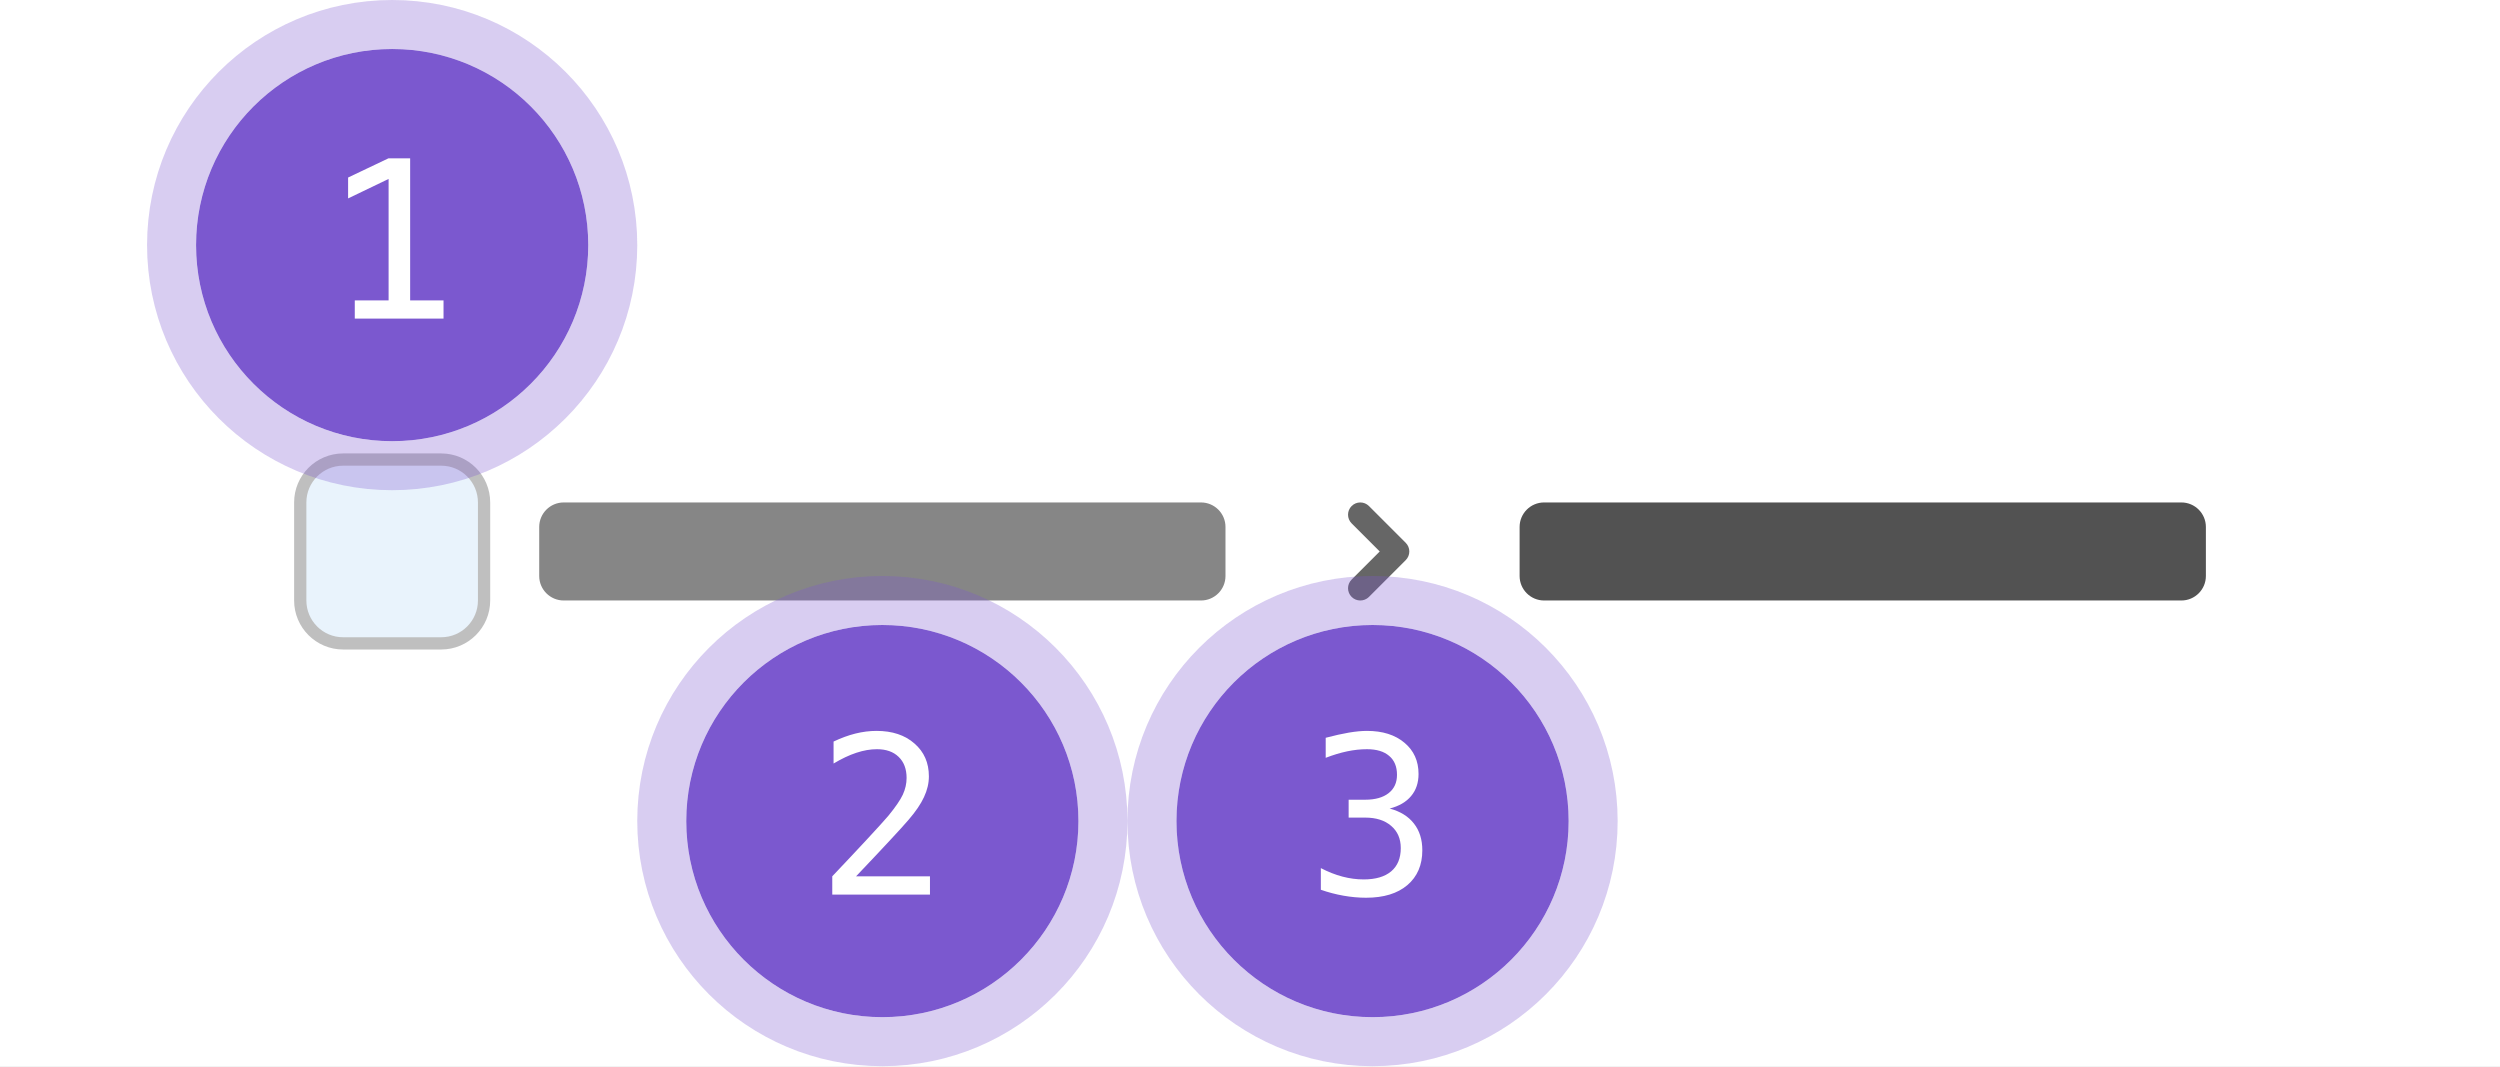
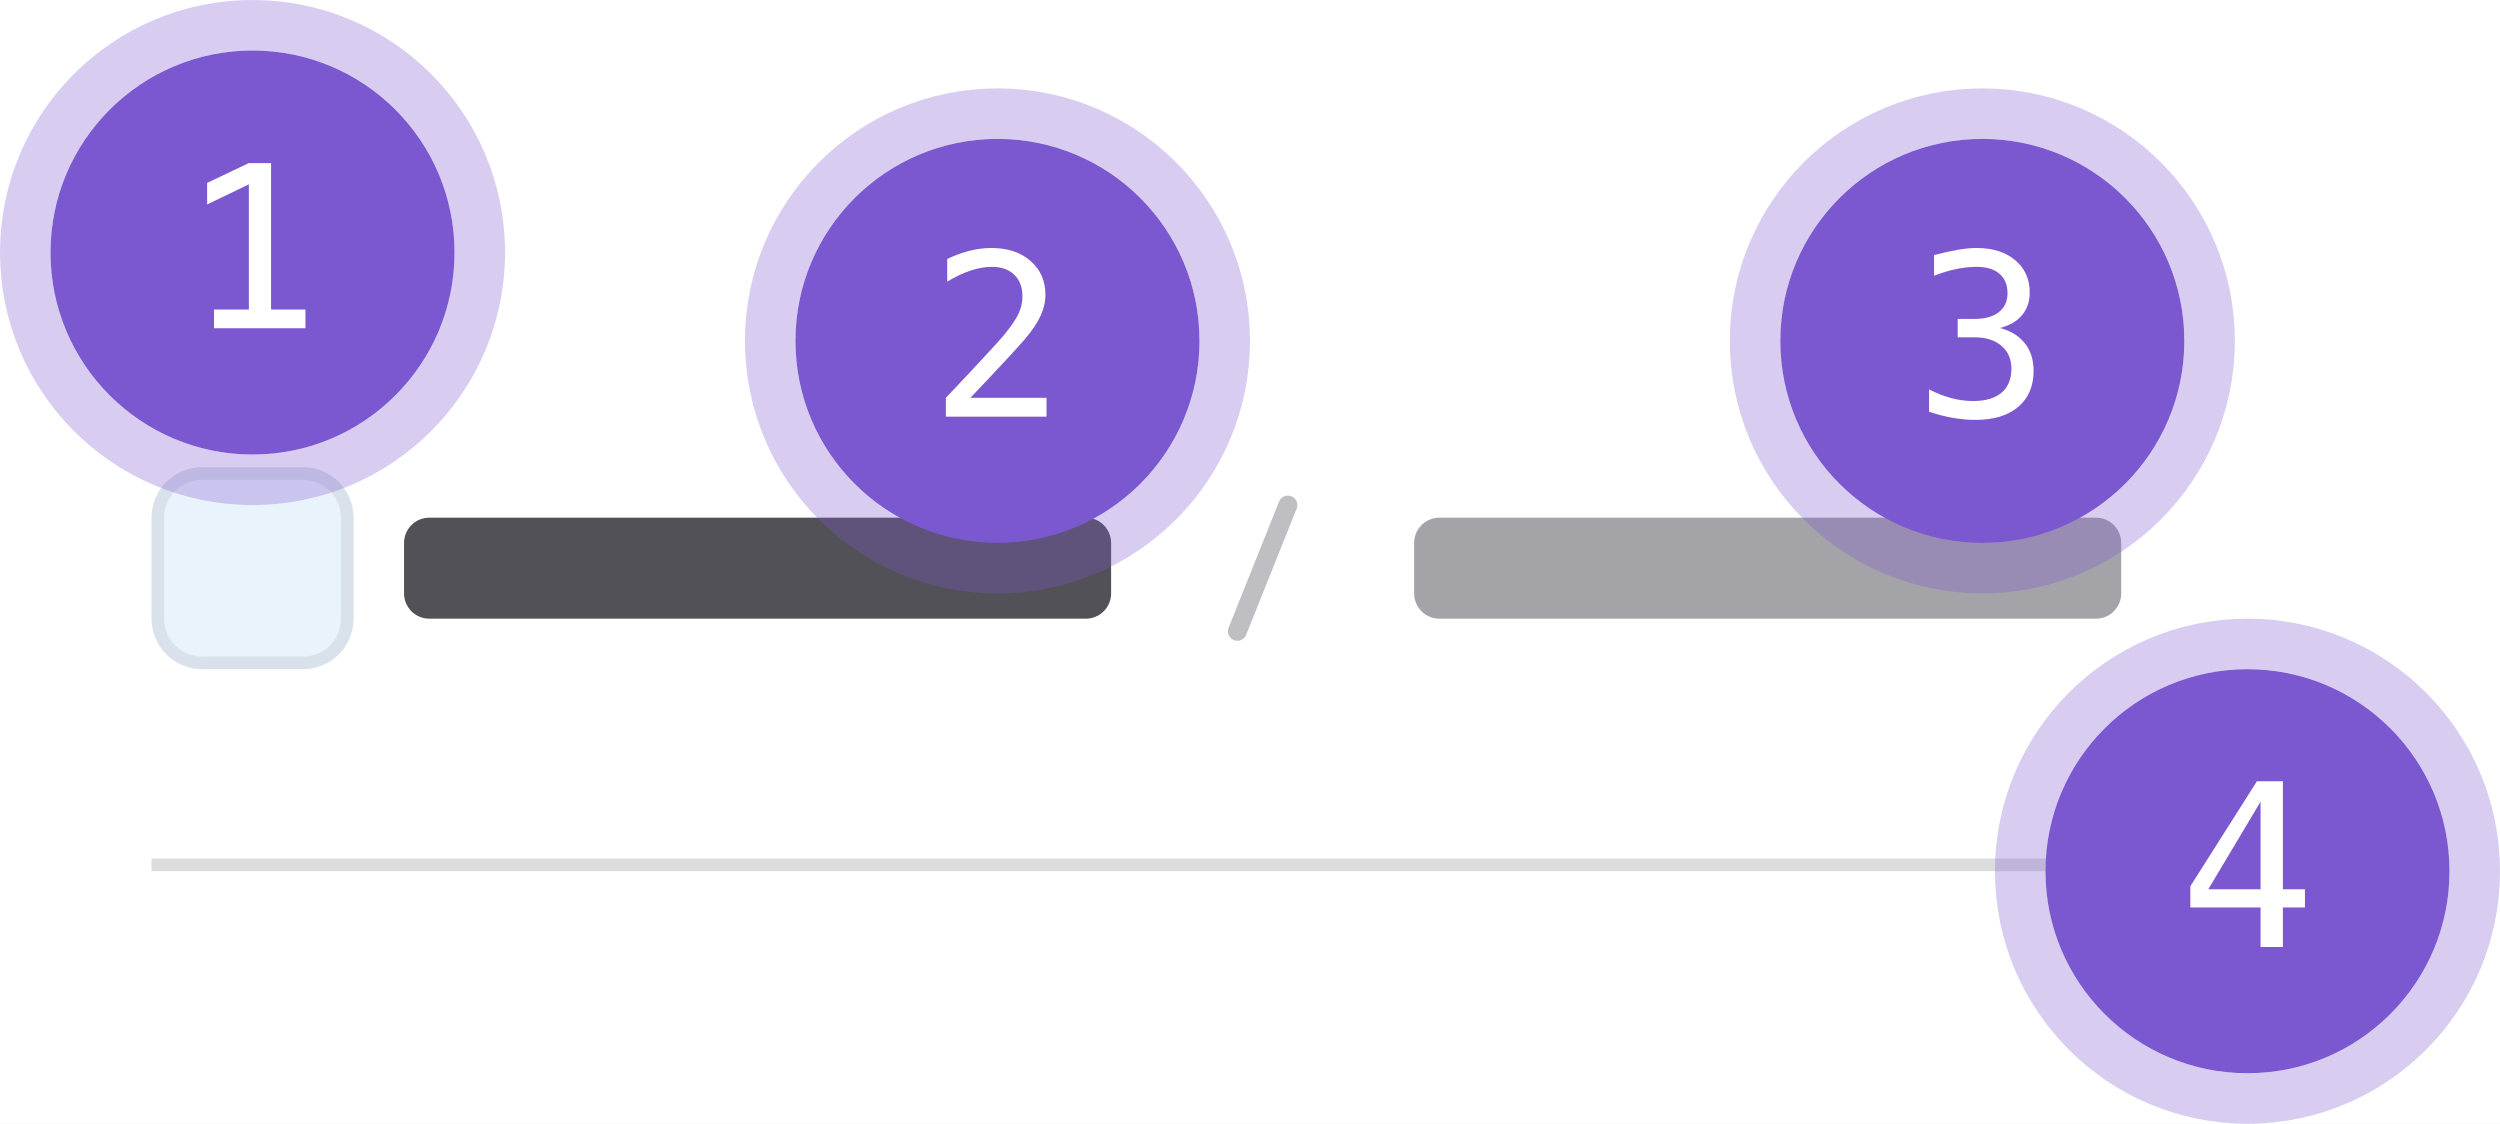
- <svg xmlns="http://www.w3.org/2000/svg" width="204" height="87" viewBox="0 0 204 87" fill="none">
-   <rect width="204" height="87" fill="white" />
-   <rect x="24.5" y="37.5" width="15" height="15" rx="3.5" fill="#E9F3FC" stroke="#BFBFBF" />
-   <rect x="44" y="41" width="56" height="8" rx="2" fill="#868686" />
-   <path fill-rule="evenodd" clip-rule="evenodd" d="M114.707 44.293C115.098 44.683 115.098 45.317 114.707 45.707L111.707 48.707C111.317 49.098 110.683 49.098 110.293 48.707C109.902 48.317 109.902 47.683 110.293 47.293L112.586 45L110.293 42.707C109.902 42.317 109.902 41.683 110.293 41.293C110.683 40.902 111.317 40.902 111.707 41.293L114.707 44.293Z" fill="#666666" />
-   <rect x="124" y="41" width="56" height="8" rx="2" fill="#525252" />
-   <circle cx="112" cy="67" r="16" fill="#7B58CF" />
-   <circle cx="112" cy="67" r="18" stroke="#7B58CF" stroke-opacity="0.3" stroke-width="4" />
-   <path d="M113.397 65.978C114.259 66.206 114.918 66.613 115.375 67.199C115.832 67.779 116.061 68.506 116.061 69.379C116.061 70.586 115.653 71.535 114.839 72.227C114.03 72.912 112.908 73.255 111.473 73.255C110.869 73.255 110.254 73.199 109.627 73.088C109 72.977 108.385 72.815 107.781 72.605V70.838C108.379 71.148 108.968 71.38 109.548 71.532C110.128 71.685 110.705 71.761 111.279 71.761C112.252 71.761 112.999 71.541 113.521 71.102C114.042 70.662 114.303 70.029 114.303 69.203C114.303 68.441 114.042 67.838 113.521 67.393C112.999 66.941 112.293 66.716 111.402 66.716H110.049V65.257H111.402C112.217 65.257 112.853 65.078 113.31 64.721C113.767 64.363 113.995 63.865 113.995 63.227C113.995 62.553 113.781 62.037 113.354 61.68C112.932 61.316 112.328 61.135 111.543 61.135C111.021 61.135 110.482 61.193 109.926 61.31C109.369 61.428 108.786 61.603 108.177 61.838V60.203C108.886 60.016 109.516 59.875 110.066 59.781C110.623 59.688 111.115 59.641 111.543 59.641C112.82 59.641 113.84 59.963 114.602 60.607C115.369 61.246 115.753 62.096 115.753 63.156C115.753 63.877 115.551 64.478 115.146 64.958C114.748 65.439 114.165 65.778 113.397 65.978Z" fill="white" />
-   <circle cx="72" cy="67" r="16" fill="#7B58CF" />
-   <circle cx="72" cy="67" r="18" stroke="#7B58CF" stroke-opacity="0.3" stroke-width="4" />
-   <path d="M69.856 71.506H75.885V73H67.913V71.506C69.009 70.352 69.967 69.332 70.787 68.447C71.607 67.562 72.173 66.939 72.483 66.575C73.069 65.86 73.465 65.283 73.67 64.844C73.875 64.398 73.978 63.944 73.978 63.481C73.978 62.749 73.761 62.175 73.327 61.759C72.899 61.343 72.311 61.135 71.561 61.135C71.027 61.135 70.468 61.231 69.882 61.425C69.296 61.618 68.675 61.911 68.019 62.304V60.511C68.622 60.224 69.214 60.007 69.794 59.86C70.38 59.714 70.957 59.641 71.525 59.641C72.809 59.641 73.84 59.983 74.619 60.669C75.404 61.349 75.797 62.242 75.797 63.35C75.797 63.912 75.665 64.475 75.401 65.037C75.144 65.6 74.722 66.221 74.136 66.9C73.808 67.281 73.33 67.809 72.703 68.482C72.082 69.156 71.133 70.164 69.856 71.506Z" fill="white" />
-   <circle cx="32" cy="20" r="16" fill="#7B58CF" />
-   <circle cx="32" cy="20" r="18" stroke="#7B58CF" stroke-opacity="0.3" stroke-width="4" />
-   <path d="M28.95 24.515H31.71V14.601L28.405 16.191V14.486L31.692 12.922H33.468V24.515H36.192V26H28.95V24.515Z" fill="white" />
+ <svg xmlns="http://www.w3.org/2000/svg" width="198" height="89" viewBox="0 0 198 89" fill="none">
+   <rect width="198" height="89" fill="white" />
+   <rect x="12" y="37" width="16" height="16" rx="4" fill="#E9F3FC" />
+   <rect x="12.5" y="37.5" width="15" height="15" rx="3.5" stroke="#1F1E24" stroke-opacity="0.08" />
+   <rect x="32" y="41" width="56" height="8" rx="2" fill="#535158" />
+   <path fill-rule="evenodd" clip-rule="evenodd" d="M102.279 39.304C102.663 39.458 102.85 39.894 102.696 40.279L98.696 50.279C98.543 50.663 98.106 50.85 97.722 50.696C97.337 50.542 97.15 50.106 97.304 49.721L101.304 39.721C101.457 39.337 101.894 39.15 102.279 39.304Z" fill="#BFBFC3" />
+   <rect x="112" y="41" width="56" height="8" rx="2" fill="#A4A3A8" />
+   <line x1="12" y1="68.5" x2="168" y2="68.5" stroke="#DCDCDE" />
+   <circle cx="157" cy="27" r="16" fill="#7B58CF" />
+   <circle cx="157" cy="27" r="18" stroke="#7B58CF" stroke-opacity="0.3" stroke-width="4" />
+   <path d="M158.397 25.977C159.259 26.206 159.918 26.613 160.375 27.199C160.832 27.779 161.061 28.506 161.061 29.379C161.061 30.586 160.653 31.535 159.839 32.227C159.03 32.912 157.908 33.255 156.473 33.255C155.869 33.255 155.254 33.199 154.627 33.088C154 32.977 153.385 32.815 152.781 32.605V30.838C153.379 31.148 153.968 31.38 154.548 31.532C155.128 31.685 155.705 31.761 156.279 31.761C157.252 31.761 157.999 31.541 158.521 31.102C159.042 30.662 159.303 30.029 159.303 29.203C159.303 28.441 159.042 27.838 158.521 27.393C157.999 26.941 157.293 26.716 156.402 26.716H155.049V25.257H156.402C157.217 25.257 157.853 25.078 158.31 24.721C158.767 24.363 158.995 23.865 158.995 23.227C158.995 22.553 158.781 22.037 158.354 21.68C157.932 21.316 157.328 21.135 156.543 21.135C156.021 21.135 155.482 21.193 154.926 21.311C154.369 21.428 153.786 21.604 153.177 21.838V20.203C153.886 20.016 154.516 19.875 155.066 19.781C155.623 19.688 156.115 19.641 156.543 19.641C157.82 19.641 158.84 19.963 159.602 20.607C160.369 21.246 160.753 22.096 160.753 23.156C160.753 23.877 160.551 24.477 160.146 24.958C159.748 25.439 159.165 25.778 158.397 25.977Z" fill="white" />
+   <circle cx="178" cy="69" r="16" fill="#7B58CF" />
+   <circle cx="178" cy="69" r="18" stroke="#7B58CF" stroke-opacity="0.3" stroke-width="4" />
+   <path d="M179.037 63.495L174.897 70.43H179.037V63.495ZM178.747 61.878H180.804V70.43H182.553V71.871H180.804V75H179.037V71.871H173.474V70.192L178.747 61.878Z" fill="white" />
+   <circle cx="79" cy="27" r="16" fill="#7B58CF" />
+   <circle cx="79" cy="27" r="18" stroke="#7B58CF" stroke-opacity="0.3" stroke-width="4" />
+   <path d="M76.856 31.506H82.885V33H74.913V31.506C76.009 30.352 76.967 29.332 77.787 28.447C78.607 27.562 79.173 26.939 79.483 26.575C80.069 25.86 80.465 25.283 80.67 24.844C80.875 24.398 80.978 23.944 80.978 23.481C80.978 22.749 80.761 22.175 80.327 21.759C79.899 21.343 79.311 21.135 78.561 21.135C78.027 21.135 77.468 21.231 76.882 21.425C76.296 21.618 75.675 21.911 75.019 22.304V20.511C75.622 20.224 76.214 20.007 76.794 19.86C77.38 19.714 77.957 19.641 78.525 19.641C79.809 19.641 80.84 19.983 81.619 20.669C82.404 21.349 82.797 22.242 82.797 23.35C82.797 23.912 82.665 24.475 82.401 25.037C82.144 25.6 81.722 26.221 81.136 26.9C80.808 27.281 80.33 27.809 79.703 28.482C79.082 29.156 78.133 30.164 76.856 31.506Z" fill="white" />
+   <circle cx="20" cy="20" r="16" fill="#7B58CF" />
+   <circle cx="20" cy="20" r="18" stroke="#7B58CF" stroke-opacity="0.3" stroke-width="4" />
+   <path d="M16.95 24.515H19.71V14.601L16.405 16.191V14.486L19.692 12.922H21.468V24.515H24.192V26H16.95V24.515Z" fill="white" />
</svg>
